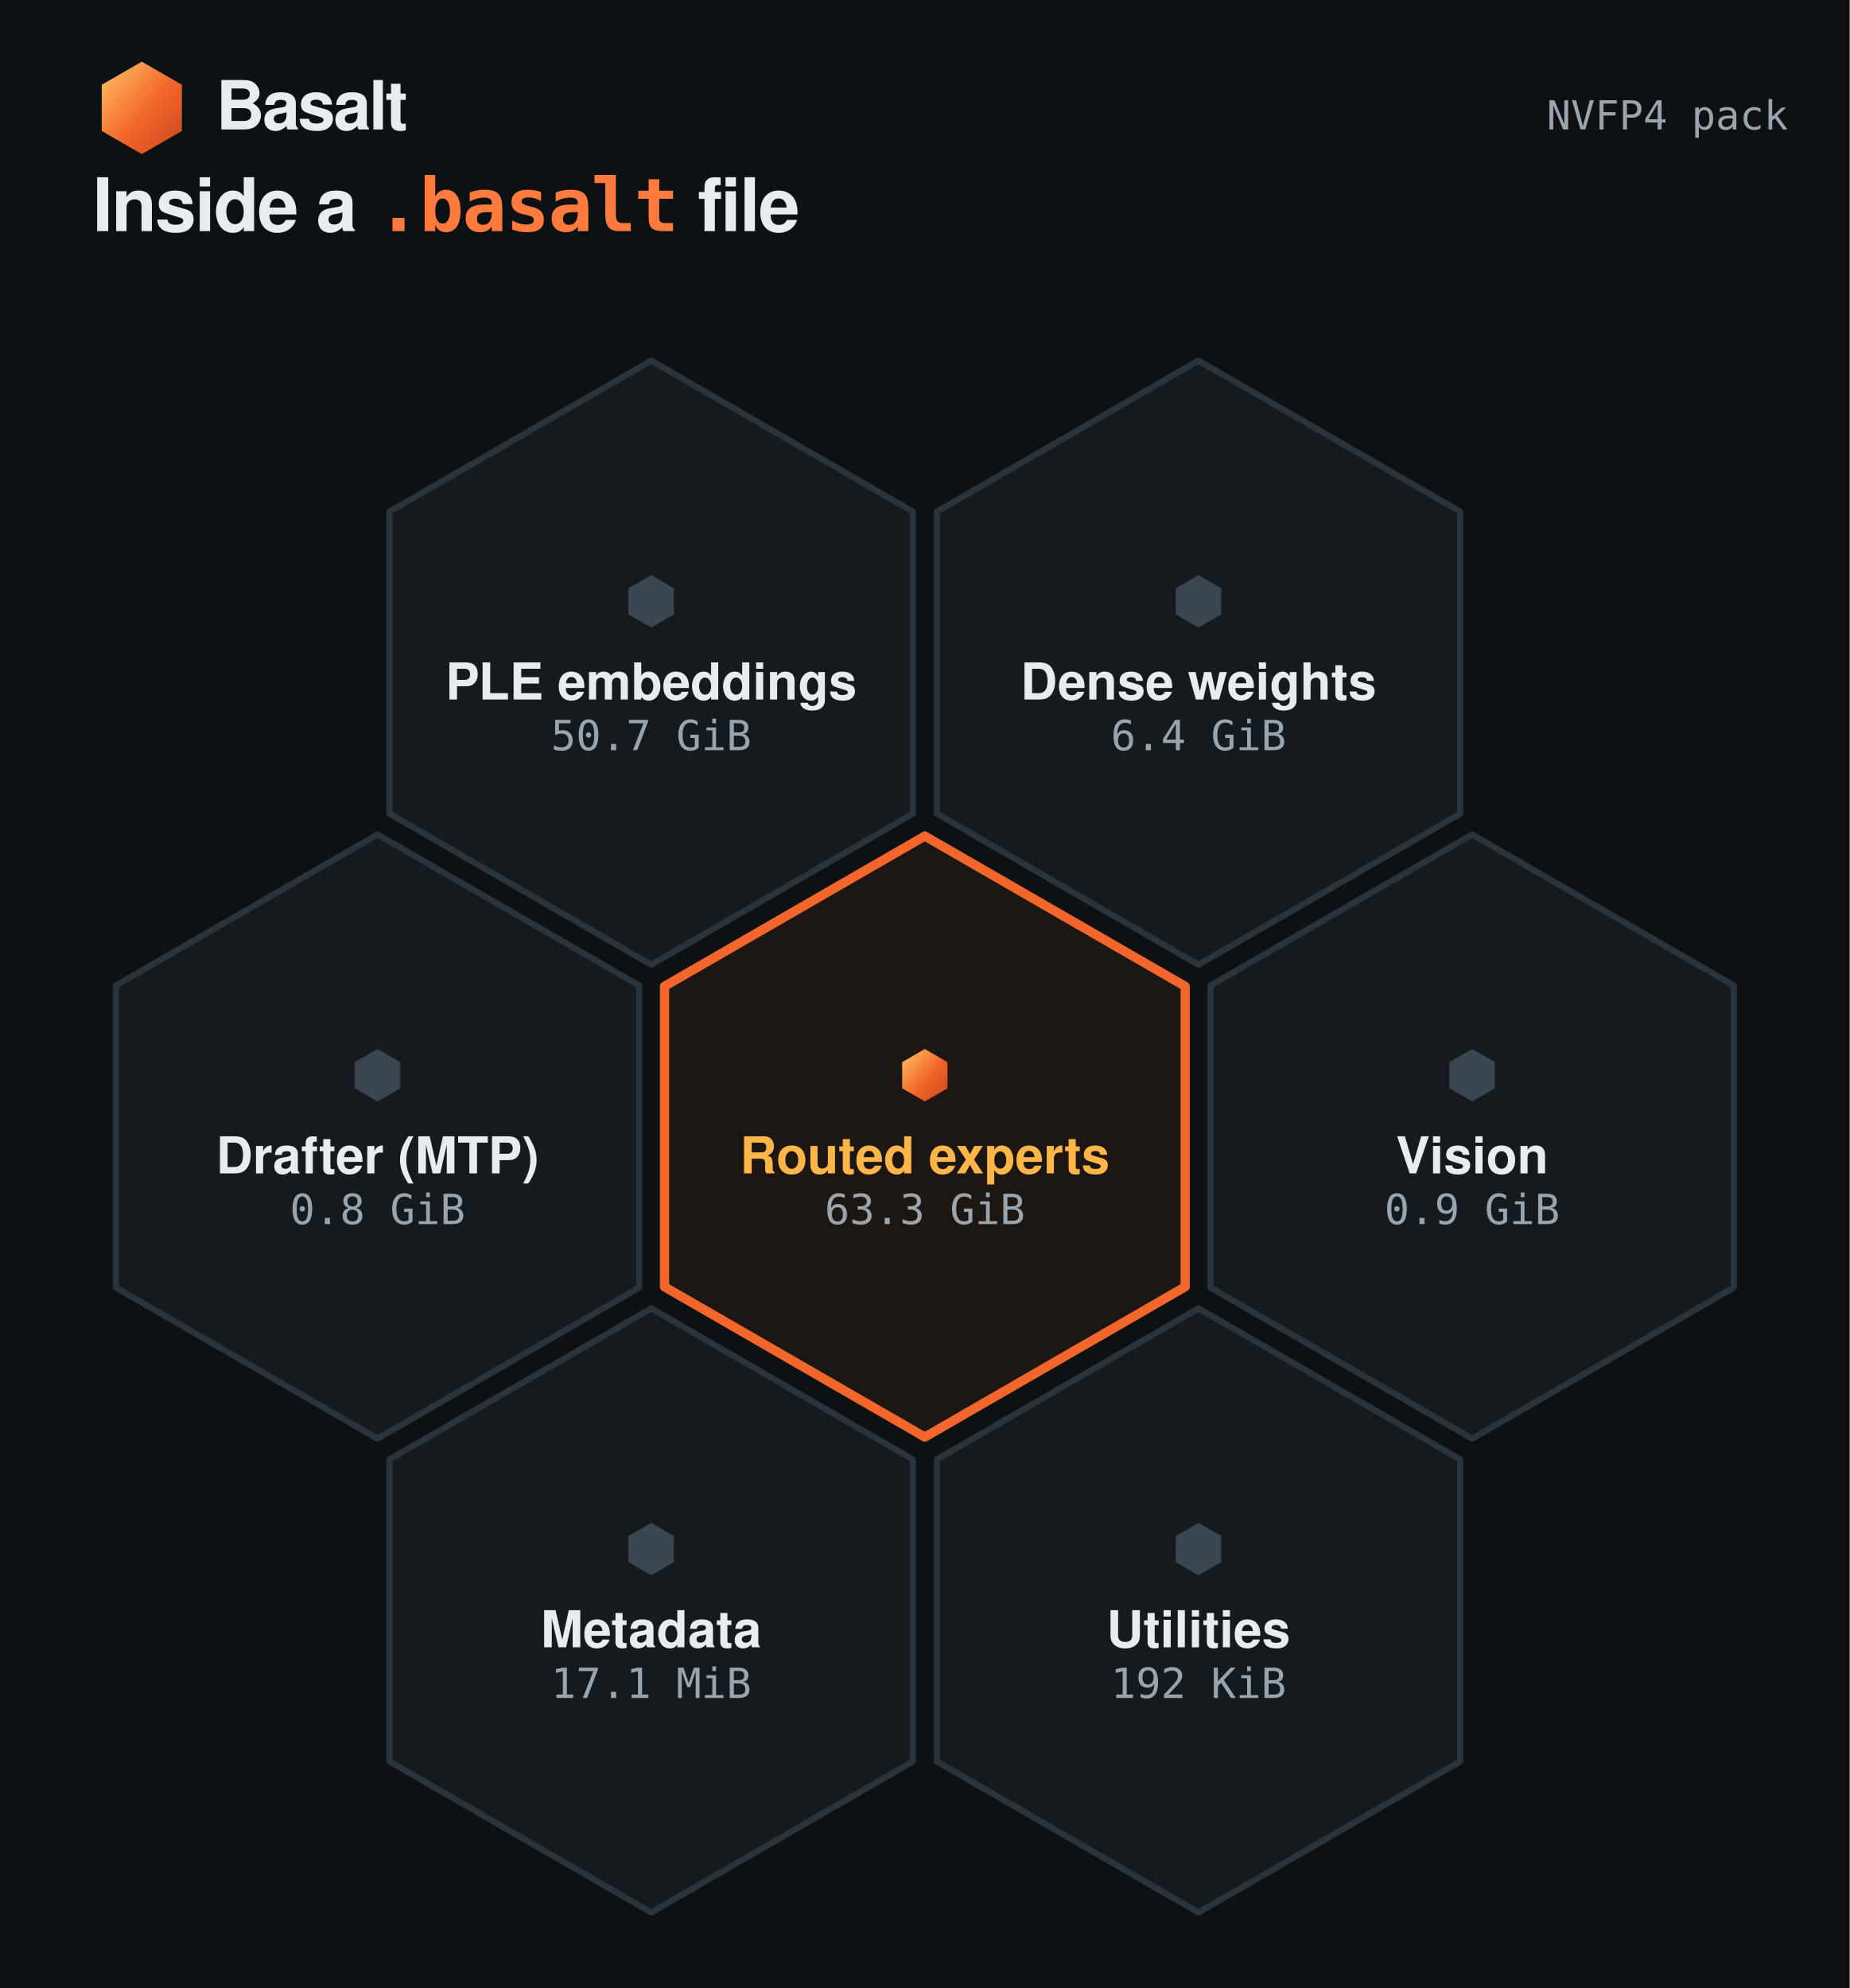
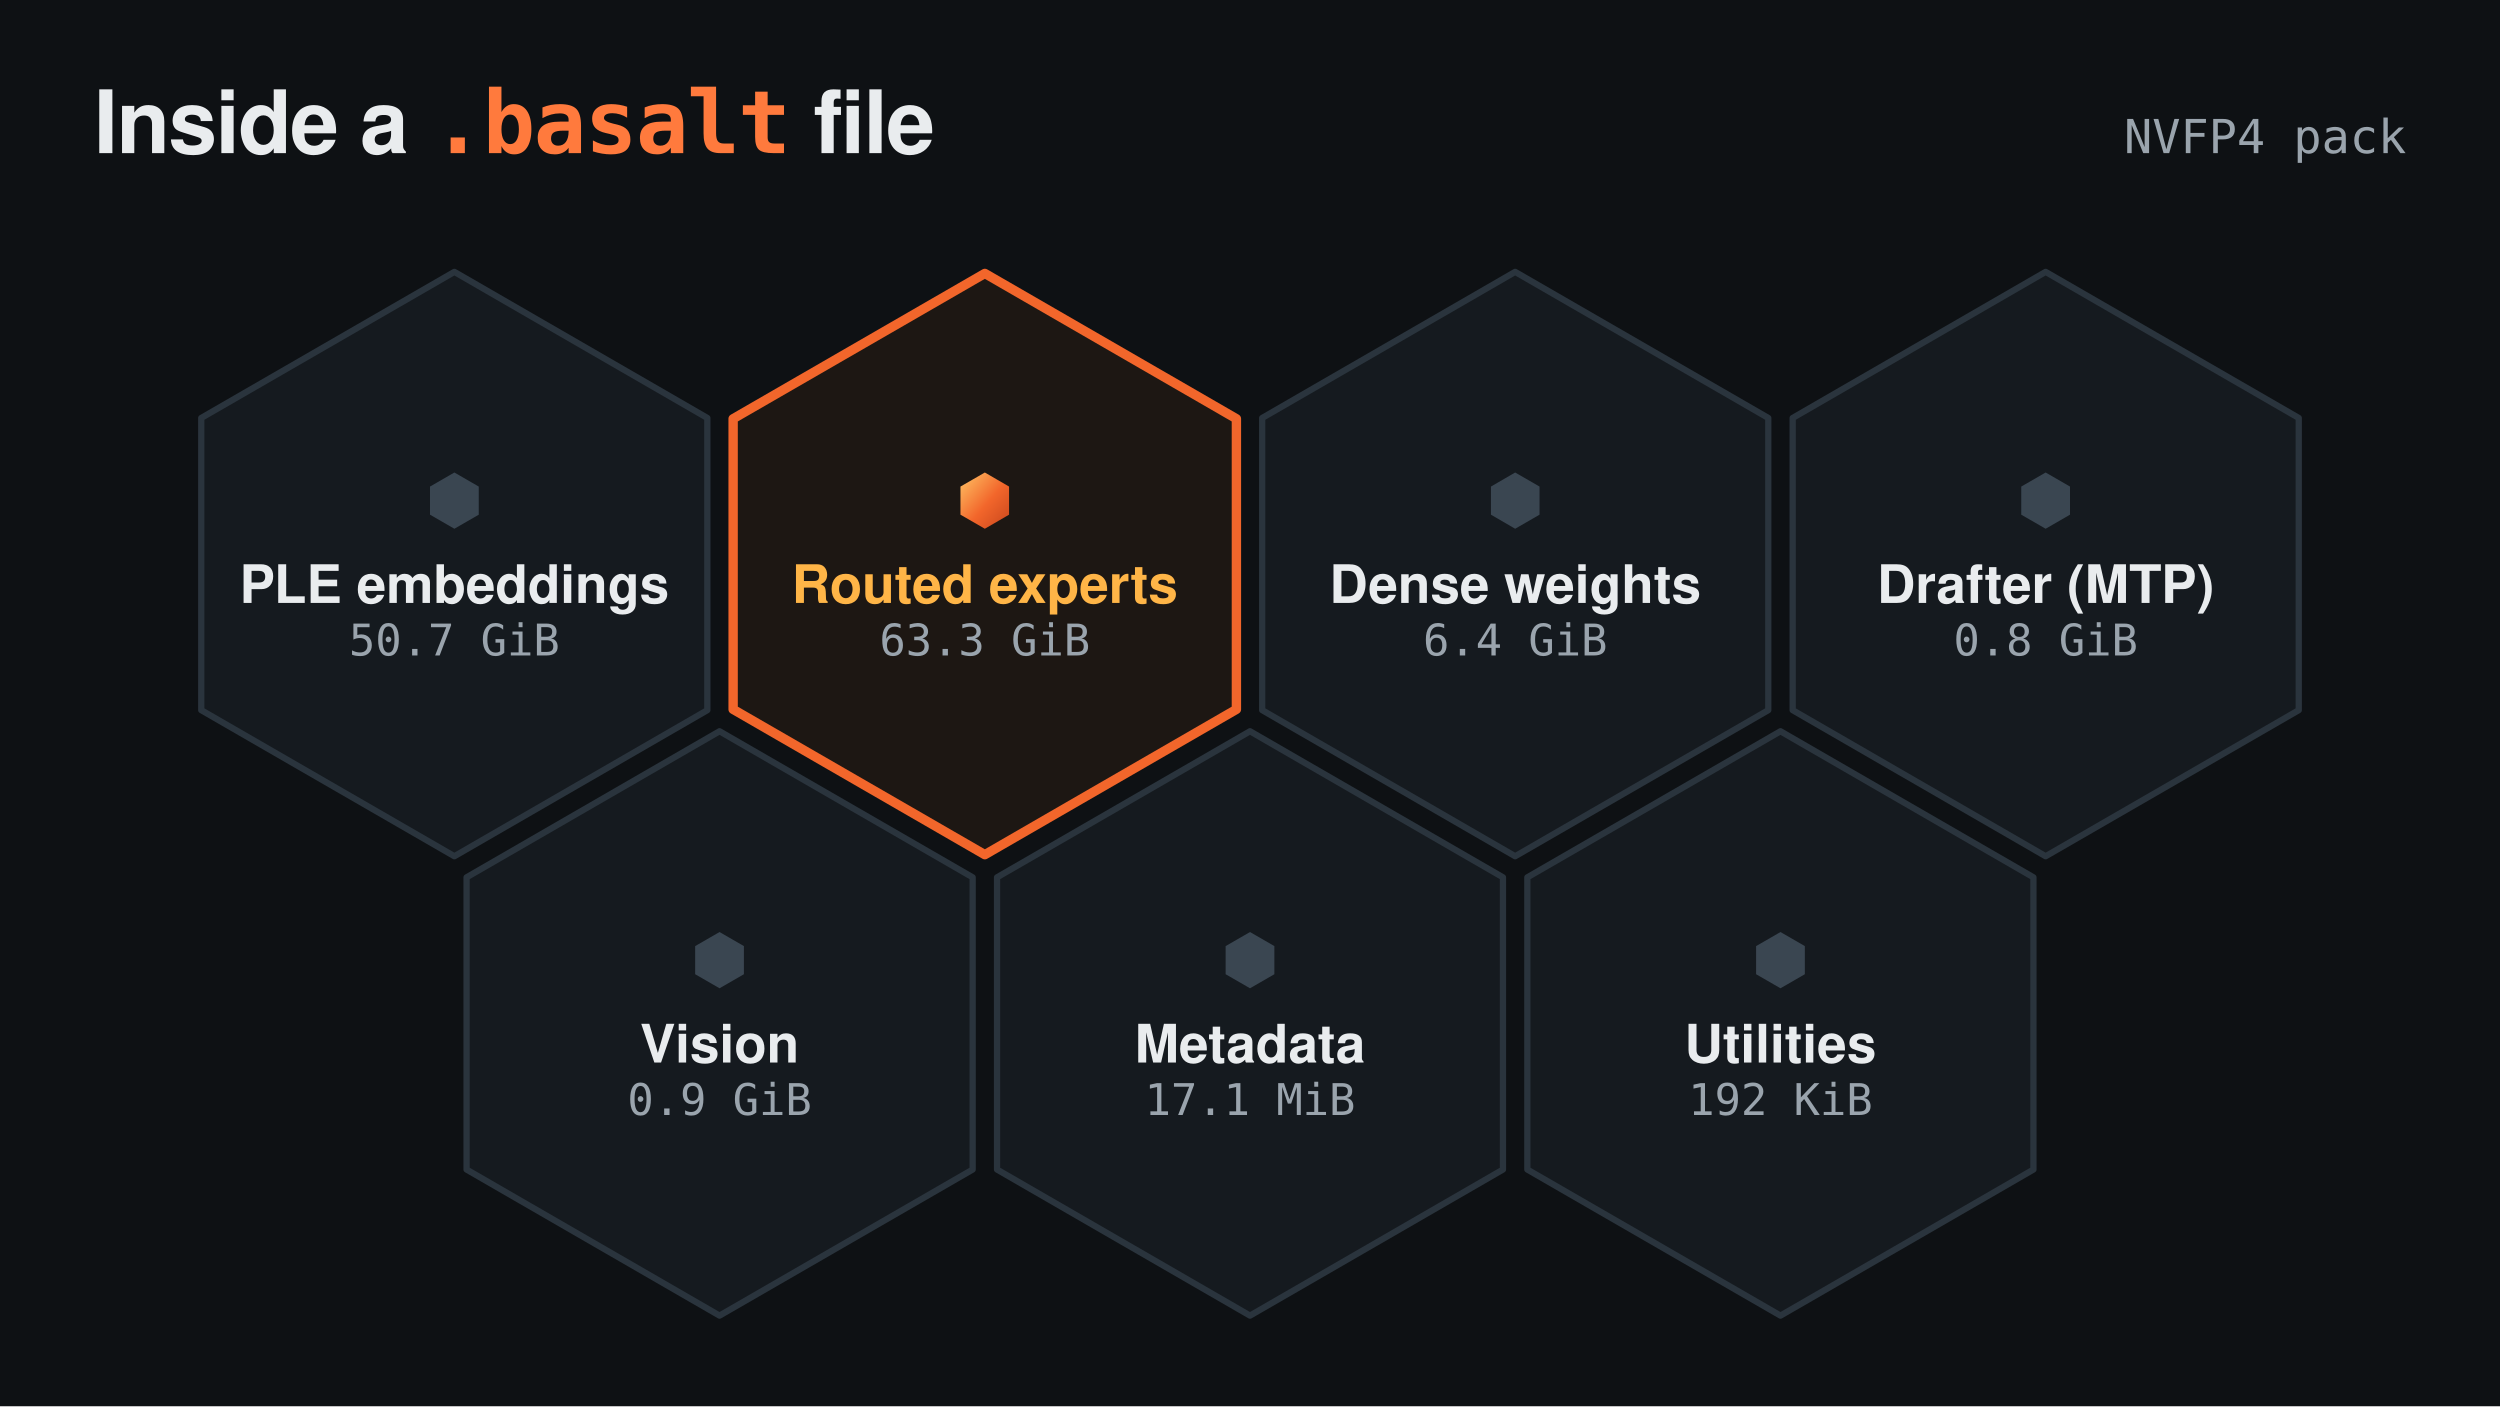
- <svg xmlns="http://www.w3.org/2000/svg" width="1200" height="1290" viewBox="0 0 1200 1290">
+ <svg xmlns="http://www.w3.org/2000/svg" width="1600" height="900" viewBox="0 0 1600 900">
  <defs>
    <linearGradient id="g" x1="0" y1="0" x2="1" y2="1">
      <stop offset="0" stop-color="#FFC566" />
      <stop offset=".55" stop-color="#F2662B" />
      <stop offset="1" stop-color="#C9461C" />
    </linearGradient>
  </defs>
-   <rect width="1200" height="1290" fill="#0E1114" />
-   <polygon points="118.0,85.0 92.0,100.0 66.0,85.0 66.0,55.0 92.0,40.0 118.0,55.0" fill="url(#g)" />
-   <text x="140" y="84" font-family="Geist, Helvetica, Arial, sans-serif" font-size="44" font-weight="700" fill="#E9ECEE" letter-spacing="-1.5">Basalt</text>
-   <text x="60" y="150" font-family="Geist, Helvetica, Arial, sans-serif" font-size="48" font-weight="600" fill="#E9ECEE" letter-spacing="-1">Inside a <tspan fill="#FF7A3D" font-family="Geist Mono, SF Mono, Menlo, Consolas, monospace">.basalt</tspan> file</text>
-   <text x="1160" y="84" font-family="Geist Mono, SF Mono, Menlo, Consolas, monospace" font-size="26" text-anchor="end" fill="#9AA4AD">NVFP4 pack</text>
-   <polygon points="422.5,234.0 592.2,332.0 592.2,528.0 422.5,626.0 252.7,528.0 252.7,332.0" fill="#151A1F" stroke="#2A343D" stroke-width="4" stroke-linejoin="round" />
-   <polygon points="422.5,373.2 437.2,381.7 437.2,398.7 422.5,407.2 407.7,398.7 407.7,381.7" fill="#3A4651" />
-   <text x="422.465" y="453.9" text-anchor="middle" font-family="Geist, Helvetica, Arial, sans-serif" font-size="33" font-weight="600" fill="#E9ECEE">PLE embeddings</text>
-   <text x="422.465" y="486.8" text-anchor="middle" font-family="Geist Mono, SF Mono, Menlo, Consolas, monospace" font-size="27" fill="#9AA4AD">50.7 GiB</text>
-   <polygon points="777.5,234.0 947.3,332.0 947.3,528.0 777.5,626.0 607.8,528.0 607.8,332.0" fill="#151A1F" stroke="#2A343D" stroke-width="4" stroke-linejoin="round" />
-   <polygon points="777.5,373.2 792.3,381.7 792.3,398.7 777.5,407.2 762.8,398.7 762.8,381.7" fill="#3A4651" />
-   <text x="777.535" y="453.9" text-anchor="middle" font-family="Geist, Helvetica, Arial, sans-serif" font-size="33" font-weight="600" fill="#E9ECEE">Dense weights</text>
-   <text x="777.535" y="486.8" text-anchor="middle" font-family="Geist Mono, SF Mono, Menlo, Consolas, monospace" font-size="27" fill="#9AA4AD">6.4 GiB</text>
-   <polygon points="244.9,541.5 414.7,639.5 414.7,835.5 244.9,933.5 75.2,835.5 75.2,639.5" fill="#151A1F" stroke="#2A343D" stroke-width="4" stroke-linejoin="round" />
-   <polygon points="244.9,680.7 259.7,689.2 259.7,706.2 244.9,714.7 230.2,706.2 230.2,689.2" fill="#3A4651" />
-   <text x="244.93" y="761.4" text-anchor="middle" font-family="Geist, Helvetica, Arial, sans-serif" font-size="33" font-weight="600" fill="#E9ECEE">Drafter (MTP)</text>
-   <text x="244.93" y="794.3" text-anchor="middle" font-family="Geist Mono, SF Mono, Menlo, Consolas, monospace" font-size="27" fill="#9AA4AD">0.8 GiB</text>
-   <polygon points="600.0,542.5 768.9,640.0 768.9,835.0 600.0,932.5 431.1,835.0 431.1,640.0" fill="#1D1713" stroke="#F2662B" stroke-width="6" stroke-linejoin="round" />
-   <polygon points="600.0,680.7 614.7,689.2 614.7,706.2 600.0,714.7 585.3,706.2 585.3,689.2" fill="url(#g)" />
-   <text x="600.0" y="761.4" text-anchor="middle" font-family="Geist, Helvetica, Arial, sans-serif" font-size="33" font-weight="600" fill="#FFB547">Routed experts</text>
-   <text x="600.0" y="794.3" text-anchor="middle" font-family="Geist Mono, SF Mono, Menlo, Consolas, monospace" font-size="27" fill="#9AA4AD">63.3 GiB</text>
-   <polygon points="955.1,541.5 1124.8,639.5 1124.8,835.5 955.1,933.5 785.3,835.5 785.3,639.5" fill="#151A1F" stroke="#2A343D" stroke-width="4" stroke-linejoin="round" />
-   <polygon points="955.1,680.7 969.8,689.2 969.8,706.2 955.1,714.7 940.3,706.2 940.3,689.2" fill="#3A4651" />
-   <text x="955.07" y="761.4" text-anchor="middle" font-family="Geist, Helvetica, Arial, sans-serif" font-size="33" font-weight="600" fill="#E9ECEE">Vision</text>
-   <text x="955.07" y="794.3" text-anchor="middle" font-family="Geist Mono, SF Mono, Menlo, Consolas, monospace" font-size="27" fill="#9AA4AD">0.9 GiB</text>
-   <polygon points="422.5,849.0 592.2,947.0 592.2,1143.0 422.5,1241.0 252.7,1143.0 252.7,947.0" fill="#151A1F" stroke="#2A343D" stroke-width="4" stroke-linejoin="round" />
-   <polygon points="422.5,988.2 437.2,996.7 437.2,1013.7 422.5,1022.2 407.7,1013.7 407.7,996.7" fill="#3A4651" />
-   <text x="422.465" y="1068.9" text-anchor="middle" font-family="Geist, Helvetica, Arial, sans-serif" font-size="33" font-weight="600" fill="#E9ECEE">Metadata</text>
-   <text x="422.465" y="1101.8" text-anchor="middle" font-family="Geist Mono, SF Mono, Menlo, Consolas, monospace" font-size="27" fill="#9AA4AD">17.1 MiB</text>
-   <polygon points="777.5,849.0 947.3,947.0 947.3,1143.0 777.5,1241.0 607.8,1143.0 607.8,947.0" fill="#151A1F" stroke="#2A343D" stroke-width="4" stroke-linejoin="round" />
-   <polygon points="777.5,988.2 792.3,996.7 792.3,1013.7 777.5,1022.2 762.8,1013.7 762.8,996.7" fill="#3A4651" />
-   <text x="777.535" y="1068.9" text-anchor="middle" font-family="Geist, Helvetica, Arial, sans-serif" font-size="33" font-weight="600" fill="#E9ECEE">Utilities</text>
-   <text x="777.535" y="1101.8" text-anchor="middle" font-family="Geist Mono, SF Mono, Menlo, Consolas, monospace" font-size="27" fill="#9AA4AD">192 KiB</text>
+   <rect width="1600" height="900" fill="#0E1114" />
+   <text x="60" y="98" font-family="Geist, Helvetica, Arial, sans-serif" font-size="56" font-weight="600" fill="#E9ECEE" letter-spacing="-1">Inside a <tspan fill="#FF7A3D" font-family="Geist Mono, SF Mono, Menlo, Consolas, monospace">.basalt</tspan> file</text>
+   <text x="1540" y="98" font-family="Geist Mono, SF Mono, Menlo, Consolas, monospace" font-size="30" text-anchor="end" fill="#9AA4AD">NVFP4 pack</text>
+   <polygon points="290.8,174.0 452.7,267.5 452.7,454.5 290.8,548.0 128.8,454.5 128.8,267.5" fill="#151A1F" stroke="#2A343D" stroke-width="4" stroke-linejoin="round" />
+   <polygon points="290.8,302.4 306.4,311.4 306.4,329.4 290.8,338.4 275.2,329.4 275.2,311.4" fill="#3A4651" />
+   <text x="290.777" y="385.9" text-anchor="middle" font-family="Geist, Helvetica, Arial, sans-serif" font-size="34" font-weight="600" fill="#E9ECEE">PLE embeddings</text>
+   <text x="290.777" y="419.5" text-anchor="middle" font-family="Geist Mono, SF Mono, Menlo, Consolas, monospace" font-size="28" fill="#9AA4AD">50.7 GiB</text>
+   <polygon points="630.3,175.0 791.3,268.0 791.3,454.0 630.3,547.0 469.2,454.0 469.2,268.0" fill="#1D1713" stroke="#F2662B" stroke-width="6" stroke-linejoin="round" />
+   <polygon points="630.3,302.4 645.8,311.4 645.8,329.4 630.3,338.4 614.7,329.4 614.7,311.4" fill="url(#g)" />
+   <text x="630.259" y="385.9" text-anchor="middle" font-family="Geist, Helvetica, Arial, sans-serif" font-size="34" font-weight="600" fill="#FFB547">Routed experts</text>
+   <text x="630.259" y="419.5" text-anchor="middle" font-family="Geist Mono, SF Mono, Menlo, Consolas, monospace" font-size="28" fill="#9AA4AD">63.3 GiB</text>
+   <polygon points="969.7,174.0 1131.7,267.5 1131.7,454.5 969.7,548.0 807.8,454.5 807.8,267.5" fill="#151A1F" stroke="#2A343D" stroke-width="4" stroke-linejoin="round" />
+   <polygon points="969.7,302.4 985.3,311.4 985.3,329.4 969.7,338.4 954.2,329.4 954.2,311.4" fill="#3A4651" />
+   <text x="969.741" y="385.9" text-anchor="middle" font-family="Geist, Helvetica, Arial, sans-serif" font-size="34" font-weight="600" fill="#E9ECEE">Dense weights</text>
+   <text x="969.741" y="419.5" text-anchor="middle" font-family="Geist Mono, SF Mono, Menlo, Consolas, monospace" font-size="28" fill="#9AA4AD">6.4 GiB</text>
+   <polygon points="1309.2,174.0 1471.2,267.5 1471.2,454.5 1309.2,548.0 1147.3,454.5 1147.3,267.5" fill="#151A1F" stroke="#2A343D" stroke-width="4" stroke-linejoin="round" />
+   <polygon points="1309.2,302.4 1324.8,311.4 1324.8,329.4 1309.2,338.4 1293.6,329.4 1293.6,311.4" fill="#3A4651" />
+   <text x="1309.223" y="385.9" text-anchor="middle" font-family="Geist, Helvetica, Arial, sans-serif" font-size="34" font-weight="600" fill="#E9ECEE">Drafter (MTP)</text>
+   <text x="1309.223" y="419.5" text-anchor="middle" font-family="Geist Mono, SF Mono, Menlo, Consolas, monospace" font-size="28" fill="#9AA4AD">0.8 GiB</text>
+   <polygon points="460.5,468.0 622.5,561.5 622.5,748.5 460.5,842.0 298.6,748.5 298.6,561.5" fill="#151A1F" stroke="#2A343D" stroke-width="4" stroke-linejoin="round" />
+   <polygon points="460.5,596.5 476.1,605.5 476.1,623.5 460.5,632.5 444.9,623.5 444.9,605.5" fill="#3A4651" />
+   <text x="460.518" y="680.0" text-anchor="middle" font-family="Geist, Helvetica, Arial, sans-serif" font-size="34" font-weight="600" fill="#E9ECEE">Vision</text>
+   <text x="460.518" y="713.6" text-anchor="middle" font-family="Geist Mono, SF Mono, Menlo, Consolas, monospace" font-size="28" fill="#9AA4AD">0.9 GiB</text>
+   <polygon points="800.0,468.0 961.9,561.5 961.9,748.5 800.0,842.0 638.1,748.5 638.1,561.5" fill="#151A1F" stroke="#2A343D" stroke-width="4" stroke-linejoin="round" />
+   <polygon points="800.0,596.5 815.6,605.5 815.6,623.5 800.0,632.5 784.4,623.5 784.4,605.5" fill="#3A4651" />
+   <text x="800.0" y="680.0" text-anchor="middle" font-family="Geist, Helvetica, Arial, sans-serif" font-size="34" font-weight="600" fill="#E9ECEE">Metadata</text>
+   <text x="800.0" y="713.6" text-anchor="middle" font-family="Geist Mono, SF Mono, Menlo, Consolas, monospace" font-size="28" fill="#9AA4AD">17.1 MiB</text>
+   <polygon points="1139.5,468.0 1301.4,561.5 1301.4,748.5 1139.5,842.0 977.5,748.5 977.5,561.5" fill="#151A1F" stroke="#2A343D" stroke-width="4" stroke-linejoin="round" />
+   <polygon points="1139.5,596.5 1155.1,605.5 1155.1,623.5 1139.5,632.5 1123.9,623.5 1123.9,605.5" fill="#3A4651" />
+   <text x="1139.482" y="680.0" text-anchor="middle" font-family="Geist, Helvetica, Arial, sans-serif" font-size="34" font-weight="600" fill="#E9ECEE">Utilities</text>
+   <text x="1139.482" y="713.6" text-anchor="middle" font-family="Geist Mono, SF Mono, Menlo, Consolas, monospace" font-size="28" fill="#9AA4AD">192 KiB</text>
</svg>
